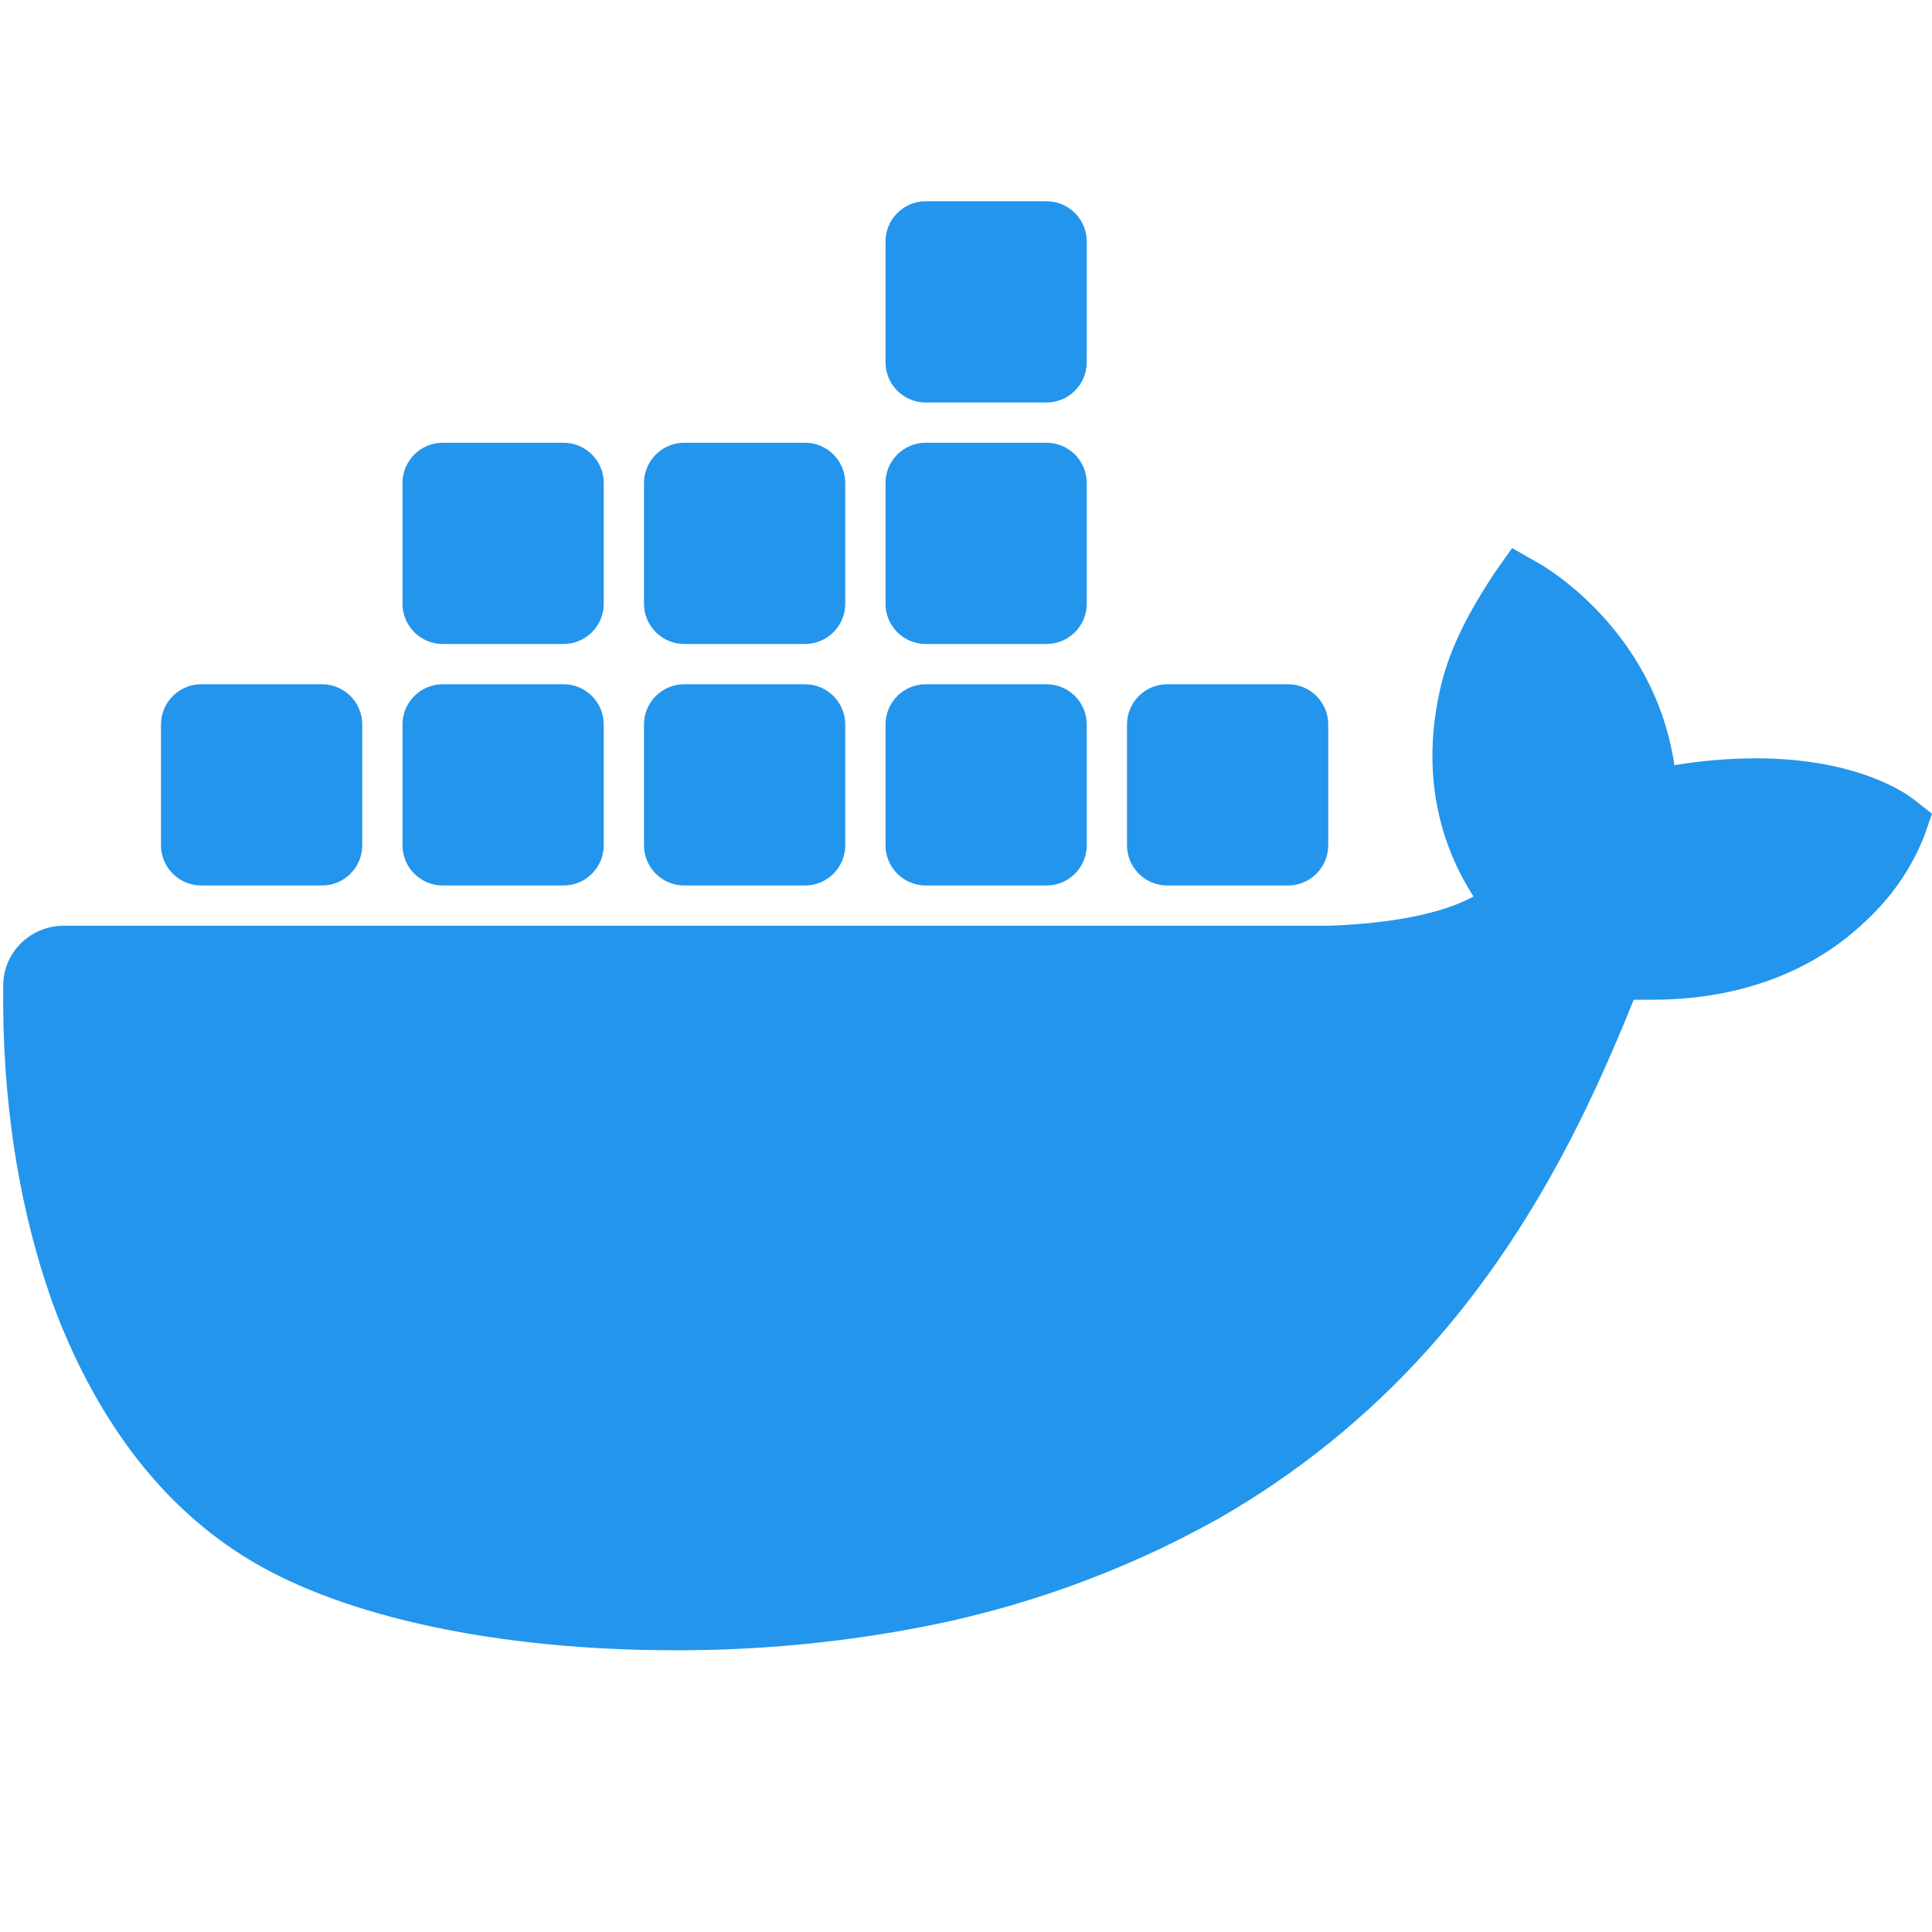
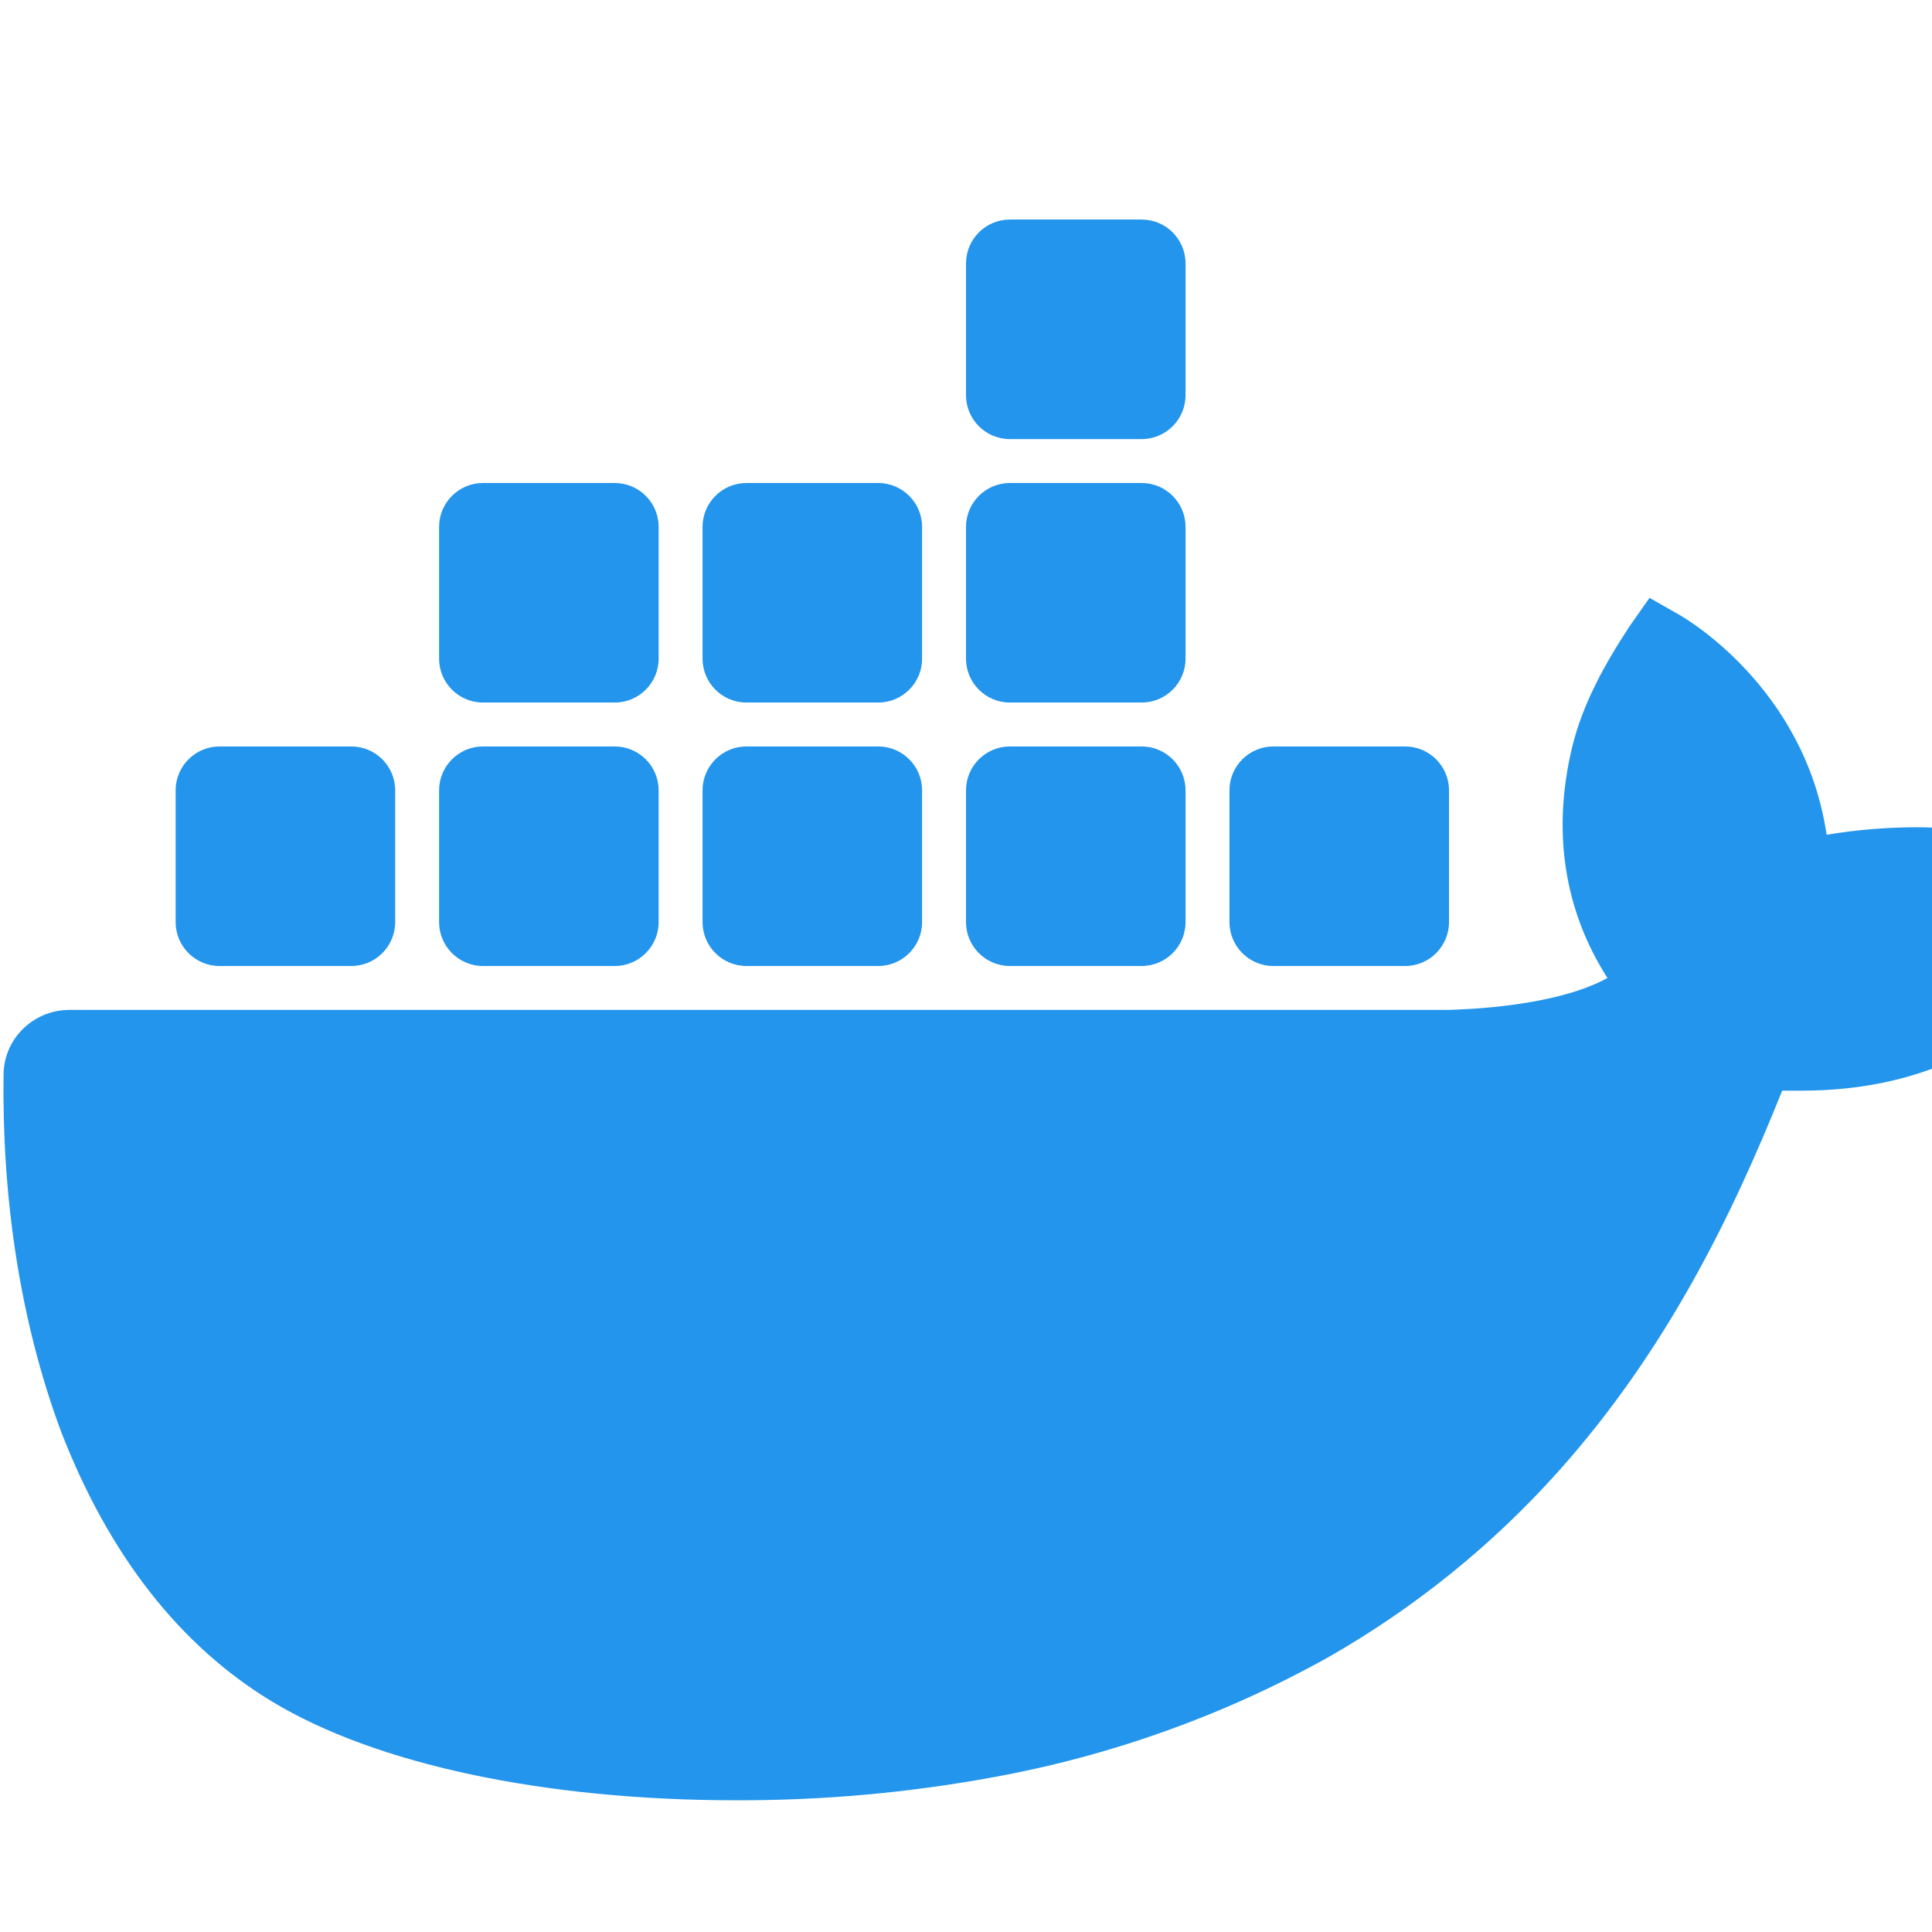
- <svg xmlns="http://www.w3.org/2000/svg" viewBox="0 0 48 48" width="44" height="44">
+ <svg xmlns="http://www.w3.org/2000/svg" viewBox="0 0 44 44" width="44" height="44">
  <path fill="#2395ec" d="M47.527,19.847c-0.13-0.102-1.345-1.007-3.908-1.007c-0.677,0.003-1.352,0.06-2.019,0.171 c-0.496-3.354-3.219-4.93-3.345-5.003l-0.688-0.392l-0.453,0.644c-0.567,0.866-1.068,1.76-1.311,2.763 c-0.459,1.915-0.18,3.713,0.806,5.25C35.417,22.928,33.386,22.986,33,23H1.582c-0.826,0.001-1.496,0.66-1.501,1.474 c-0.037,2.733,0.353,5.553,1.306,8.119c1.089,2.818,2.71,4.894,4.818,6.164C8.567,40.184,12.405,41,16.756,41 c1.965,0.006,3.927-0.169,5.859-0.524c2.686-0.487,5.271-1.413,7.647-2.74c1.958-1.119,3.72-2.542,5.219-4.215 c2.505-2.798,3.997-5.913,5.107-8.682c0.149,0,0.298,0,0.442,0c2.743,0,4.429-1.083,5.359-1.99 c0.618-0.579,1.101-1.284,1.414-2.065L48,20.216L47.527,19.847z" />
  <path fill="#2395ec" d="M8,22H5c-0.552,0-1-0.448-1-1v-3c0-0.552,0.448-1,1-1h3c0.552,0,1,0.448,1,1v3 C9,21.552,8.552,22,8,22z" />
  <path fill="#2395ec" d="M14,22h-3c-0.552,0-1-0.448-1-1v-3c0-0.552,0.448-1,1-1h3c0.552,0,1,0.448,1,1v3 C15,21.552,14.552,22,14,22z" />
  <path fill="#2395ec" d="M20,22h-3c-0.552,0-1-0.448-1-1v-3c0-0.552,0.448-1,1-1h3c0.552,0,1,0.448,1,1v3 C21,21.552,20.552,22,20,22z" />
  <path fill="#2395ec" d="M26,22h-3c-0.552,0-1-0.448-1-1v-3c0-0.552,0.448-1,1-1h3c0.552,0,1,0.448,1,1v3 C27,21.552,26.552,22,26,22z" />
  <path fill="#2395ec" d="M14,16h-3c-0.552,0-1-0.448-1-1v-3c0-0.552,0.448-1,1-1h3c0.552,0,1,0.448,1,1v3 C15,15.552,14.552,16,14,16z" />
  <path fill="#2395ec" d="M20,16h-3c-0.552,0-1-0.448-1-1v-3c0-0.552,0.448-1,1-1h3c0.552,0,1,0.448,1,1v3 C21,15.552,20.552,16,20,16z" />
  <path fill="#2395ec" d="M26,16h-3c-0.552,0-1-0.448-1-1v-3c0-0.552,0.448-1,1-1h3c0.552,0,1,0.448,1,1v3 C27,15.552,26.552,16,26,16z" />
  <path fill="#2395ec" d="M26,10h-3c-0.552,0-1-0.448-1-1V6c0-0.552,0.448-1,1-1h3c0.552,0,1,0.448,1,1v3 C27,9.552,26.552,10,26,10z" />
  <path fill="#2395ec" d="M32,22h-3c-0.552,0-1-0.448-1-1v-3c0-0.552,0.448-1,1-1h3c0.552,0,1,0.448,1,1v3 C33,21.552,32.552,22,32,22z" />
</svg>
